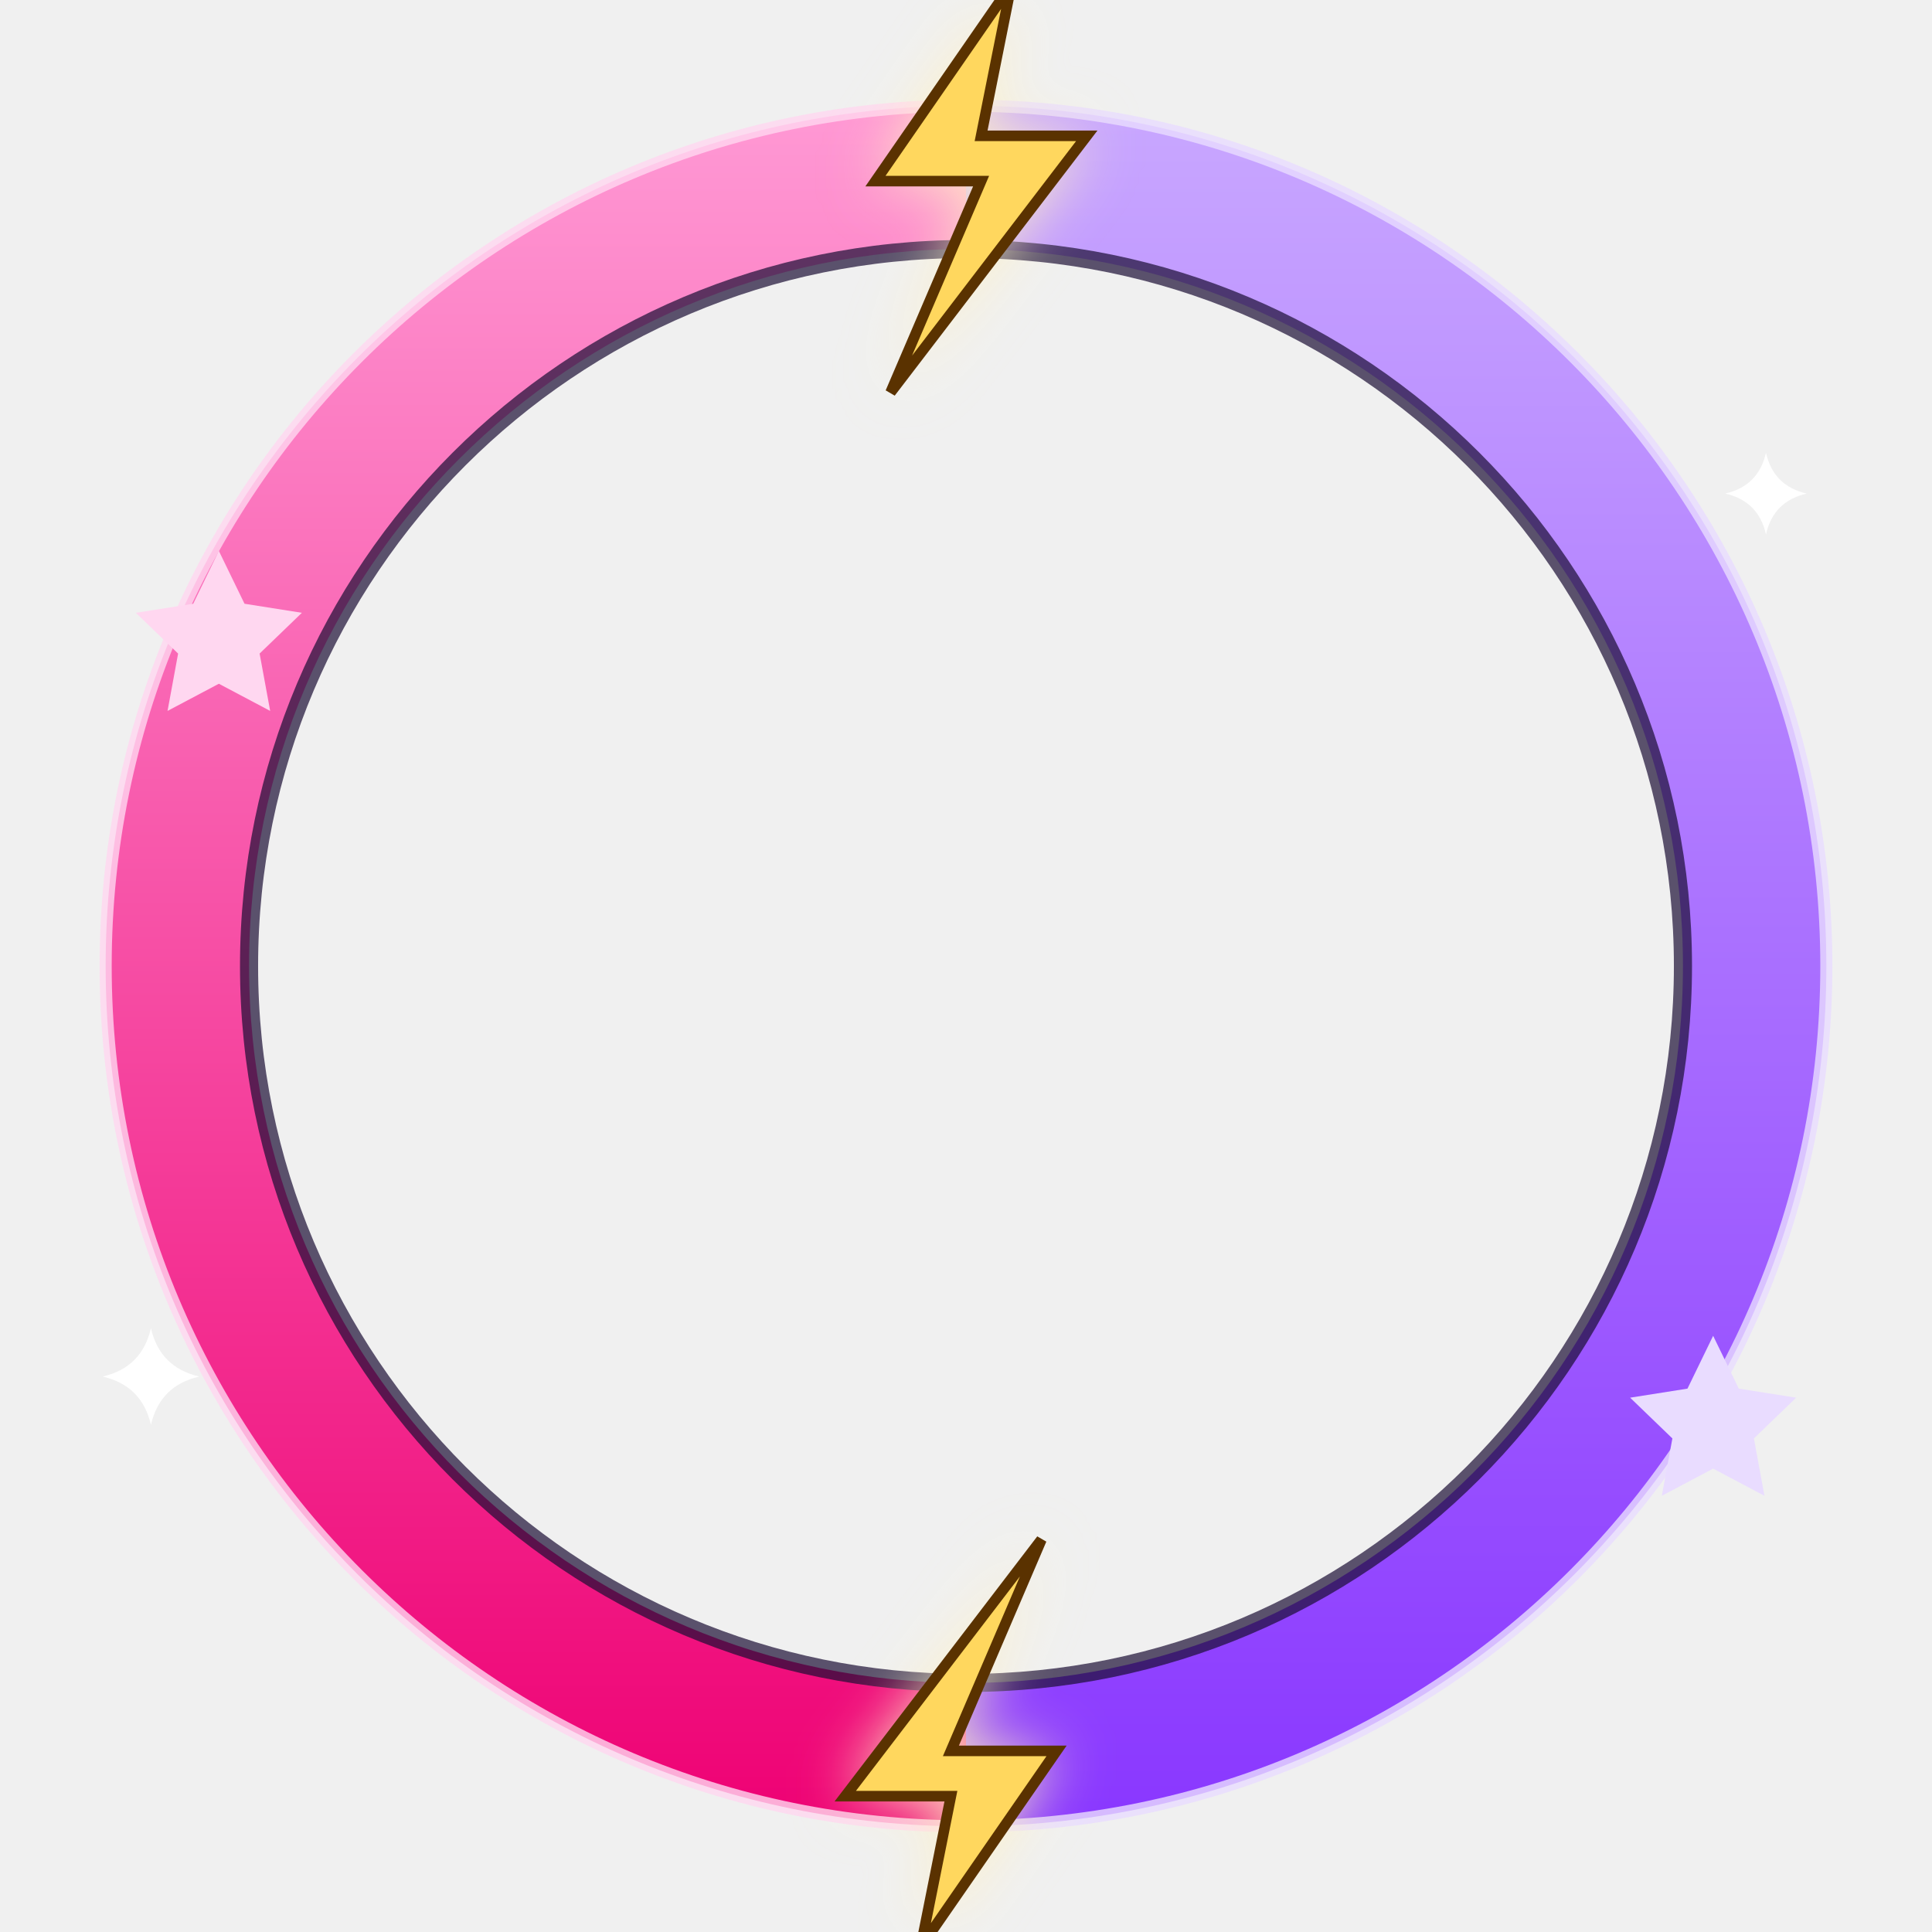
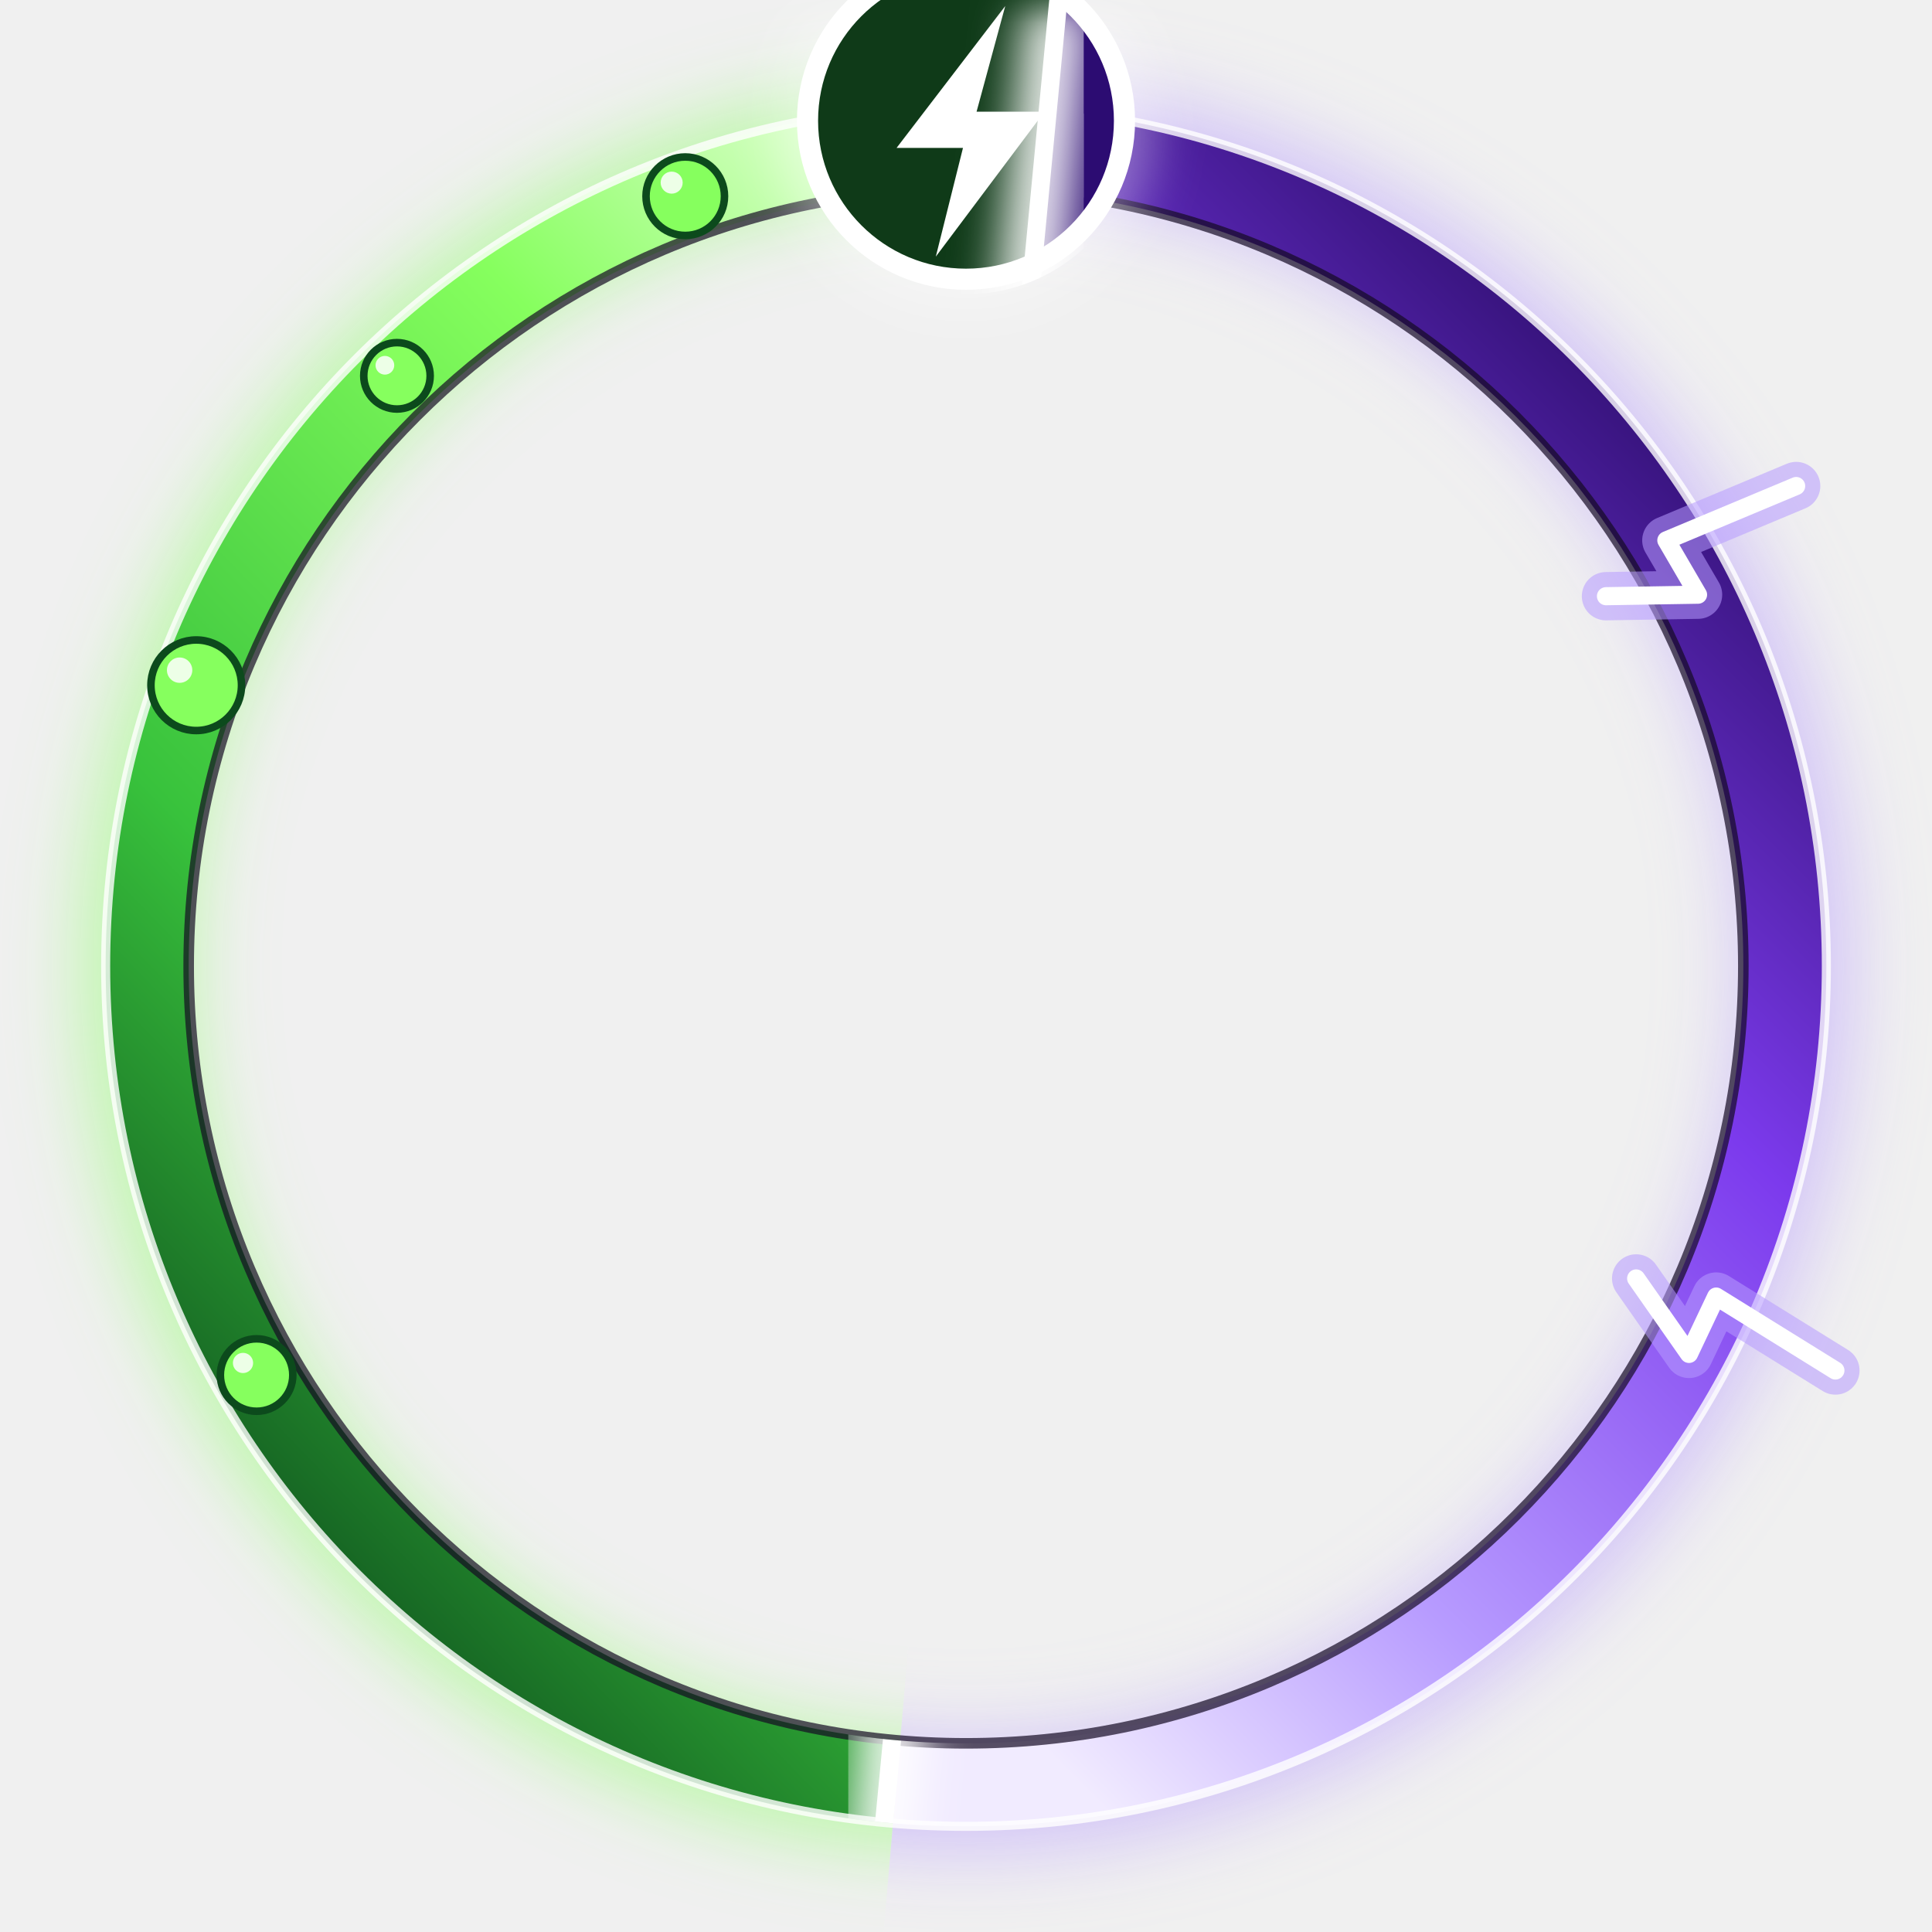
<svg xmlns="http://www.w3.org/2000/svg" viewBox="0 0 128 128">
  <defs>
-     <linearGradient id="ch-r" x1="0" y1="0" x2="0" y2="1">
-       <stop offset="0" stop-color="#ff9ad5" />
-       <stop offset="1" stop-color="#ee0073" />
+     <linearGradient id="ck-v" x1=".62" y1=".2" x2="0" y2=".8">
+       <stop offset="0" stop-color="#e2ffd4" />
+       <stop offset=".25" stop-color="#86ff5e" />
+       <stop offset=".65" stop-color="#38c23c" />
+       <stop offset="1" stop-color="#0c4a1c" />
    </linearGradient>
-     <linearGradient id="ch-m" x1="0" y1="0" x2="0" y2="1">
-       <stop offset="0" stop-color="#c9a8ff" />
-       <stop offset="1" stop-color="#8936ff" />
+     <linearGradient id="ck-m" x1=".4" y1=".8" x2="1" y2=".2">
+       <stop offset="0" stop-color="#f1ebff" />
+       <stop offset=".25" stop-color="#b79bff" />
+       <stop offset=".62" stop-color="#7c3aed" />
+       <stop offset="1" stop-color="#25095f" />
    </linearGradient>
-     <filter id="ch-b" x="-50%" y="-50%" width="200%" height="200%">
-       <feGaussianBlur stdDeviation="2" />
+     <clipPath id="ck-g">
+       <path d="M-10 -10H70.5L57.5 140H-10Z" />
+     </clipPath>
+     <clipPath id="ck-d">
+       <path d="M70.5 -10H140V140H57.5Z" />
+     </clipPath>
+     <mask id="ck-r">
+       <path d="M121 64A57 57 0 1 0 7 64A57 57 0 1 0 121 64ZM115.5 64A51.5 51.5 0 1 1 12.5 64A51.5 51.5 0 1 1 115.5 64Z" fill="#fff" fill-rule="evenodd" />
+       <circle cx="64" cy="8" r="11.5" fill="#fff" />
+     </mask>
+     <filter id="ck-f" x="-50%" y="-50%" width="200%" height="200%">
+       <feGaussianBlur stdDeviation="1.6" />
+     </filter>
+     <filter id="ck-h" x="-20%" y="-20%" width="140%" height="140%">
+       <feGaussianBlur stdDeviation="2.6" />
    </filter>
  </defs>
-   <style>.fl{animation:fl 1.6s ease-in-out infinite alternate}.fl2{animation-delay:.8s}@keyframes fl{from{opacity:.55}to{opacity:1}}.tw{transform-box:fill-box;transform-origin:center;animation:tw 2.2s ease-in-out infinite alternate}@keyframes tw{from{opacity:.3;transform:scale(.6)}to{opacity:1;transform:scale(1)}}@media (prefers-reduced-motion:reduce){*{animation:none!important}}</style>
-   <path d="M64 7A57 57 0 0 0 64 121L64 111.5A47.5 47.5 0 0 1 64 16.5Z" fill="url(#ch-r)" />
-   <path d="M64 7A57 57 0 0 1 64 121L64 111.5A47.5 47.5 0 0 0 64 16.5Z" fill="url(#ch-m)" />
-   <path d="M64 7A57 57 0 0 0 64 121" fill="none" stroke="#ffd7f0" stroke-width=".8" opacity=".8" />
-   <path d="M64 7A57 57 0 0 1 64 121" fill="none" stroke="#e9dcff" stroke-width=".8" opacity=".8" />
-   <circle cx="64" cy="64" r="47.5" fill="none" stroke="#1a0d33" stroke-width="1.2" opacity=".7" />
-   <g class="fl" filter="url(#ch-b)">
-     <path d="M67 -1 58 12 65 12 59 26 72 9 65 9Z" fill="#fff2c4" />
+   <style>.bu{transform-box:fill-box;transform-origin:center;animation:bu 2.8s ease-in infinite}.bu2{animation-delay:-1.4s}@keyframes bu{0%{transform:translateY(0) scale(.6);opacity:0}25%{opacity:1}100%{transform:translateY(-8px) scale(1.1);opacity:0}}.ec{animation:ec 1.9s steps(1) infinite}.ec2{animation-delay:-.9s}@keyframes ec{0%,62%{opacity:1}64%{opacity:.15}68%{opacity:1}72%{opacity:.3}76%,100%{opacity:1}}.cp{animation:cp 2.6s ease-in-out infinite alternate}@keyframes cp{from{opacity:.55}to{opacity:1}}@media (prefers-reduced-motion:reduce){*{animation:none!important}}</style>
+   <g clip-path="url(#ck-g)">
+     <circle cx="64" cy="64" r="55" fill="none" stroke="#86ff5e" stroke-width="7" opacity=".5" filter="url(#ck-h)" />
  </g>
-   <path d="M67 -1 58 12 65 12 59 26 72 9 65 9Z" fill="#ffd75e" stroke="#5a3200" stroke-width=".7" />
-   <g class="fl fl2" filter="url(#ch-b)">
-     <path d="M61 129 70 116 63 116 69 102 56 119 63 119Z" fill="#fff2c4" />
+   <g clip-path="url(#ck-d)">
+     <circle cx="64" cy="64" r="55" fill="none" stroke="#b79bff" stroke-width="7" opacity=".55" filter="url(#ck-h)" />
  </g>
-   <path d="M61 129 70 116 63 116 69 102 56 119 63 119Z" fill="#ffd75e" stroke="#5a3200" stroke-width=".7" />
-   <g>
-     <path d="M14.5 36.5l1.7 3.5 3.8.6-2.8 2.7.7 3.8-3.4-1.8-3.4 1.8.7-3.8-2.8-2.7 3.8-.6Z" fill="#ffd7f0" />
-     <path d="M113.5 88.5l1.7 3.5 3.8.6-2.8 2.7.7 3.8-3.4-1.8-3.4 1.8.7-3.8-2.8-2.7 3.8-.6Z" fill="#e9dcff" />
-     <animateTransform attributeName="transform" type="rotate" from="0 64 64" to="360 64 64" dur="30s" repeatCount="indefinite" />
+   <g clip-path="url(#ck-g)">
+     <path d="M121 64A57 57 0 1 0 7 64A57 57 0 1 0 121 64ZM115.5 64A51.5 51.5 0 1 1 12.5 64A51.5 51.5 0 1 1 115.5 64Z" fill="url(#ck-v)" fill-rule="evenodd" />
  </g>
-   <g class="tw" style="animation-delay:.4s">
-     <path d="M10 88Q10.6 90.6 13.2 91.2Q10.6 91.8 10 94.4Q9.4 91.8 6.8 91.2Q9.4 90.6 10 88Z" fill="#fff" />
+   <g clip-path="url(#ck-d)">
+     <path d="M121 64A57 57 0 1 0 7 64A57 57 0 1 0 121 64ZM115.5 64A51.5 51.5 0 1 1 12.5 64A51.5 51.5 0 1 1 115.5 64Z" fill="url(#ck-m)" fill-rule="evenodd" />
  </g>
-   <g class="tw" style="animation-delay:1.3s">
-     <path d="M117 30Q117.5 32.2 119.7 32.7Q117.5 33.2 117 35.4Q116.5 33.2 114.3 32.7Q116.5 32.2 117 30Z" fill="#fff" />
+   <circle cx="64" cy="64" r="51.5" fill="none" stroke="#140a22" stroke-width=".7" opacity=".7" />
+   <circle cx="64" cy="64" r="57" fill="none" stroke="#ffffff" stroke-width=".6" opacity=".8" />
+   <circle class="" cx="13.0" cy="45.4" r="3" fill="#86ff5e" stroke="#0c4a1c" stroke-width=".5" />
+   <circle cx="11.9" cy="44.4" r="0.84" fill="#fff" opacity=".85" />
+   <circle class="bu" cx="26.3" cy="24.9" r="2.2" fill="#86ff5e" stroke="#0c4a1c" stroke-width=".5" />
+   <circle cx="25.5" cy="24.2" r="0.62" fill="#fff" opacity=".85" />
+   <circle class="" cx="45.4" cy="13.0" r="2.6" fill="#86ff5e" stroke="#0c4a1c" stroke-width=".5" />
+   <circle cx="44.5" cy="12.1" r="0.73" fill="#fff" opacity=".85" />
+   <circle class="bu bu2" cx="17.0" cy="91.1" r="2.4" fill="#86ff5e" stroke="#0c4a1c" stroke-width=".5" />
+   <circle cx="16.1" cy="90.3" r="0.67" fill="#fff" opacity=".85" />
+   <path class="ec" d="M106.4 39.5 L112.5 39.4 L110.4 35.8 L119.0 32.2" fill="none" stroke="#b79bff" stroke-width="3.2" stroke-linecap="round" stroke-linejoin="round" opacity=".55" />
+   <path class="ec" d="M106.4 39.5 L112.5 39.4 L110.4 35.8 L119.0 32.2" fill="none" stroke="#fff" stroke-width="1.2" stroke-linecap="round" stroke-linejoin="round" />
+   <path class="ec ec2" d="M108.4 84.7 L111.9 89.7 L113.7 85.9 L121.6 90.8" fill="none" stroke="#b79bff" stroke-width="3.2" stroke-linecap="round" stroke-linejoin="round" opacity=".55" />
+   <path class="ec ec2" d="M108.4 84.7 L111.9 89.7 L113.7 85.9 L121.6 90.8" fill="none" stroke="#fff" stroke-width="1.2" stroke-linecap="round" stroke-linejoin="round" />
+   <circle cx="64" cy="8" r="12.5" fill="#fff" opacity=".35" filter="url(#ck-f)" />
+   <g clip-path="url(#ck-g)">
+     <circle cx="64" cy="8" r="10.5" fill="#0f3a18" />
+   </g>
+   <g clip-path="url(#ck-d)">
+     <circle cx="64" cy="8" r="10.5" fill="#2c0c72" />
+   </g>
+   <circle cx="64" cy="8" r="10.5" fill="none" stroke="#fff" stroke-width="1.4" />
+   <path d="M66.6 .4 59.4 9.8h4.4l-1.8 7.2 7.2-9.6h-4.5Z" fill="#fff" />
+   <g mask="url(#ck-r)">
+     <line class="cp" x1="70.5" y1="-4" x2="57.5" y2="132" stroke="#fff" stroke-width="4" filter="url(#ck-f)" />
+     <line x1="70.5" y1="-4" x2="57.5" y2="132" stroke="#fff" stroke-width="1.2" />
  </g>
</svg>
